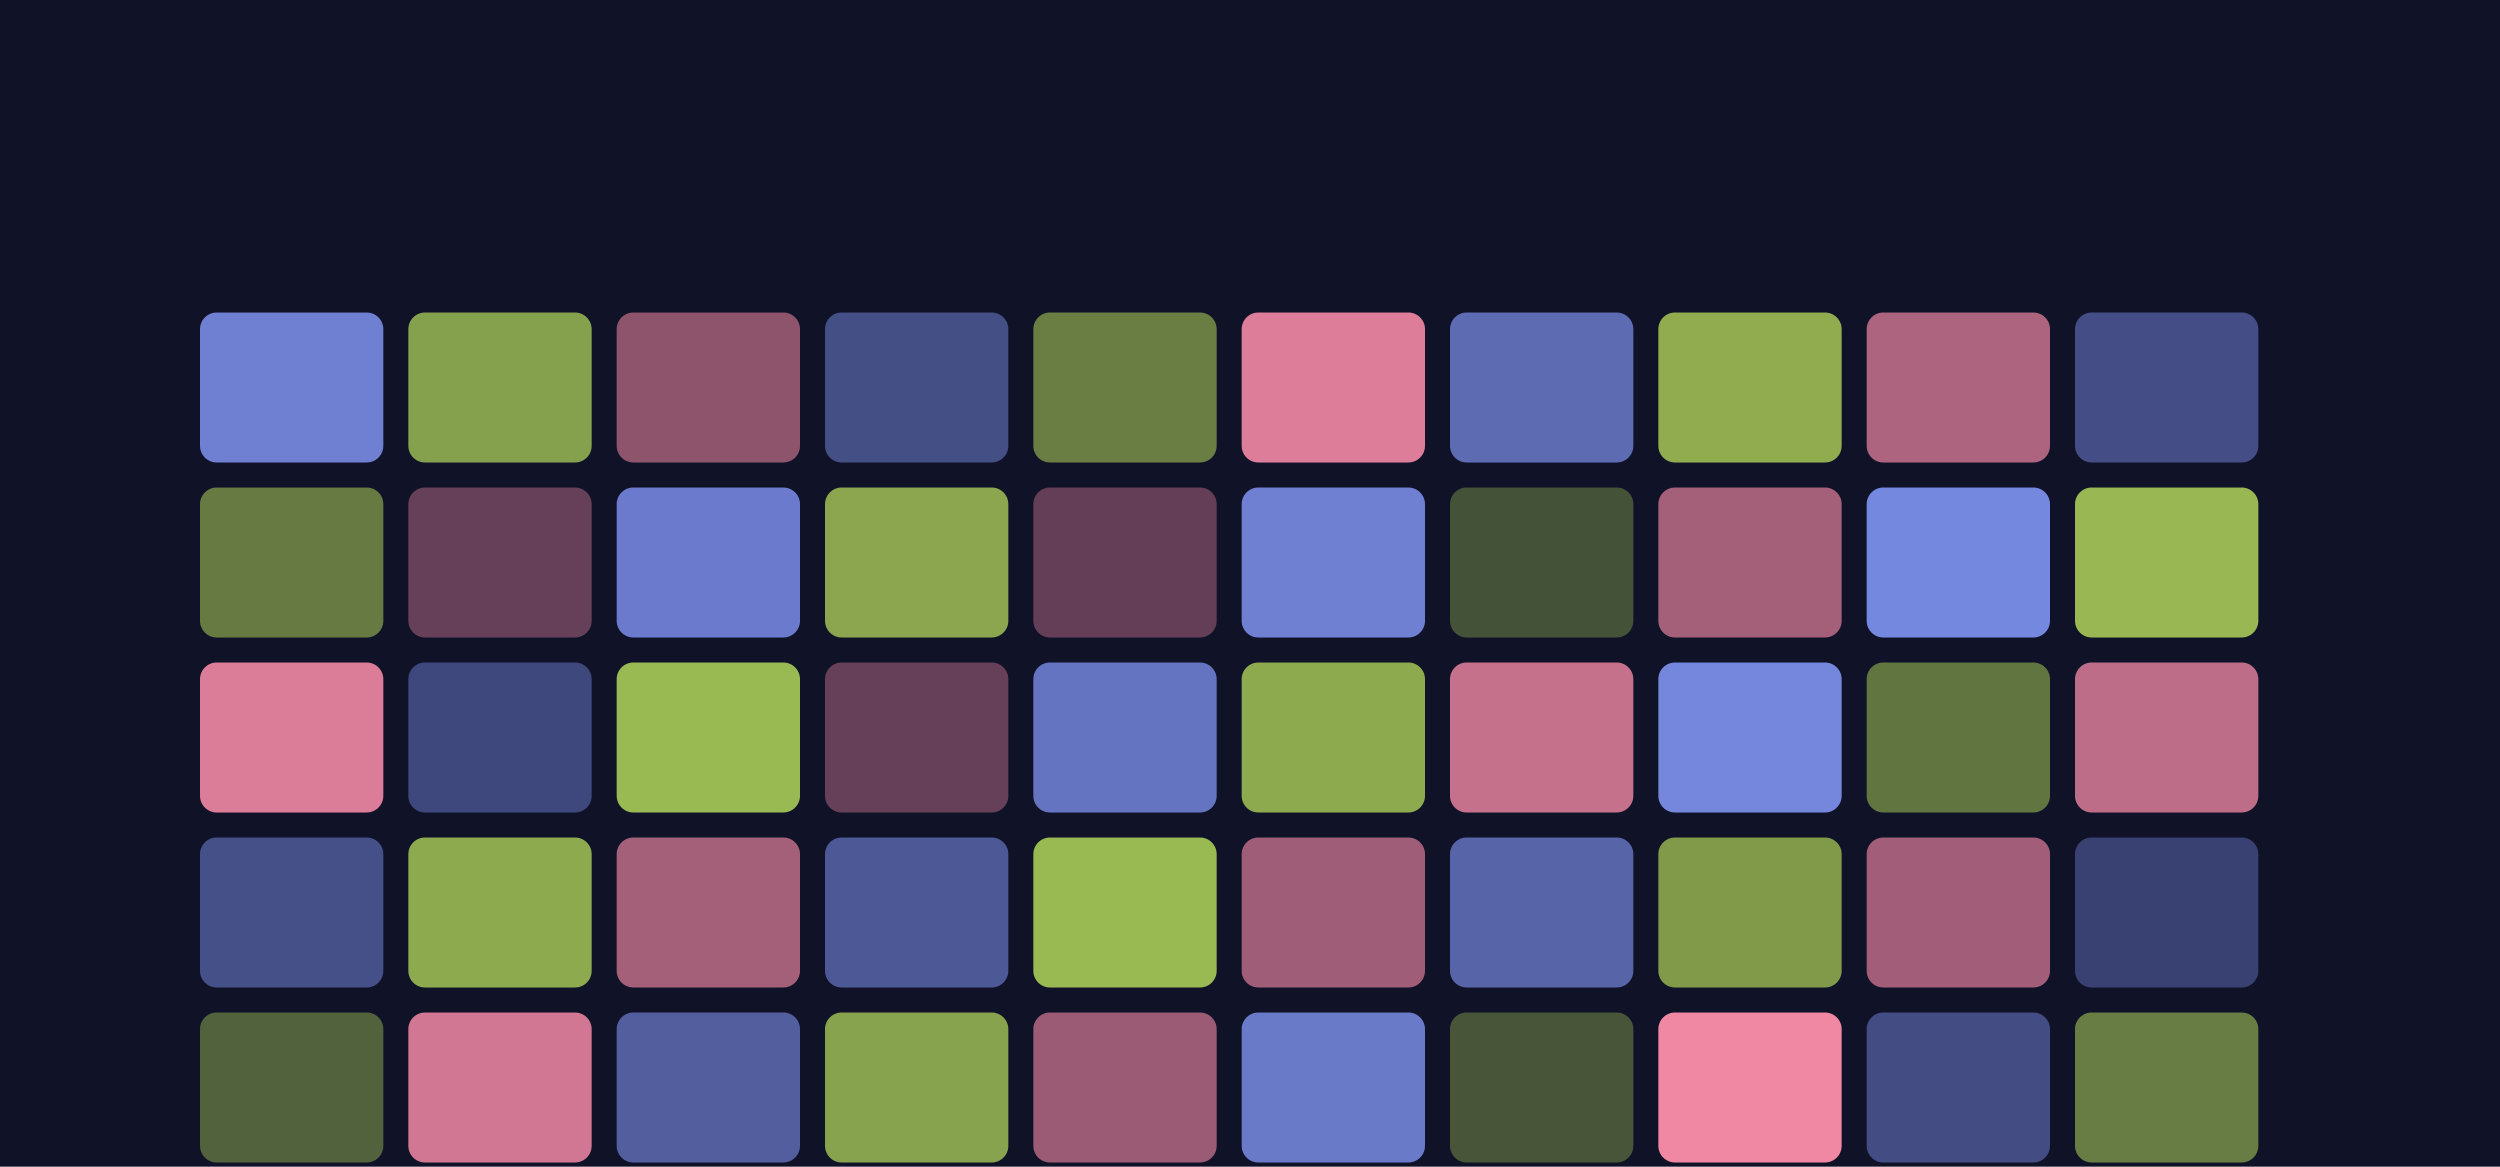
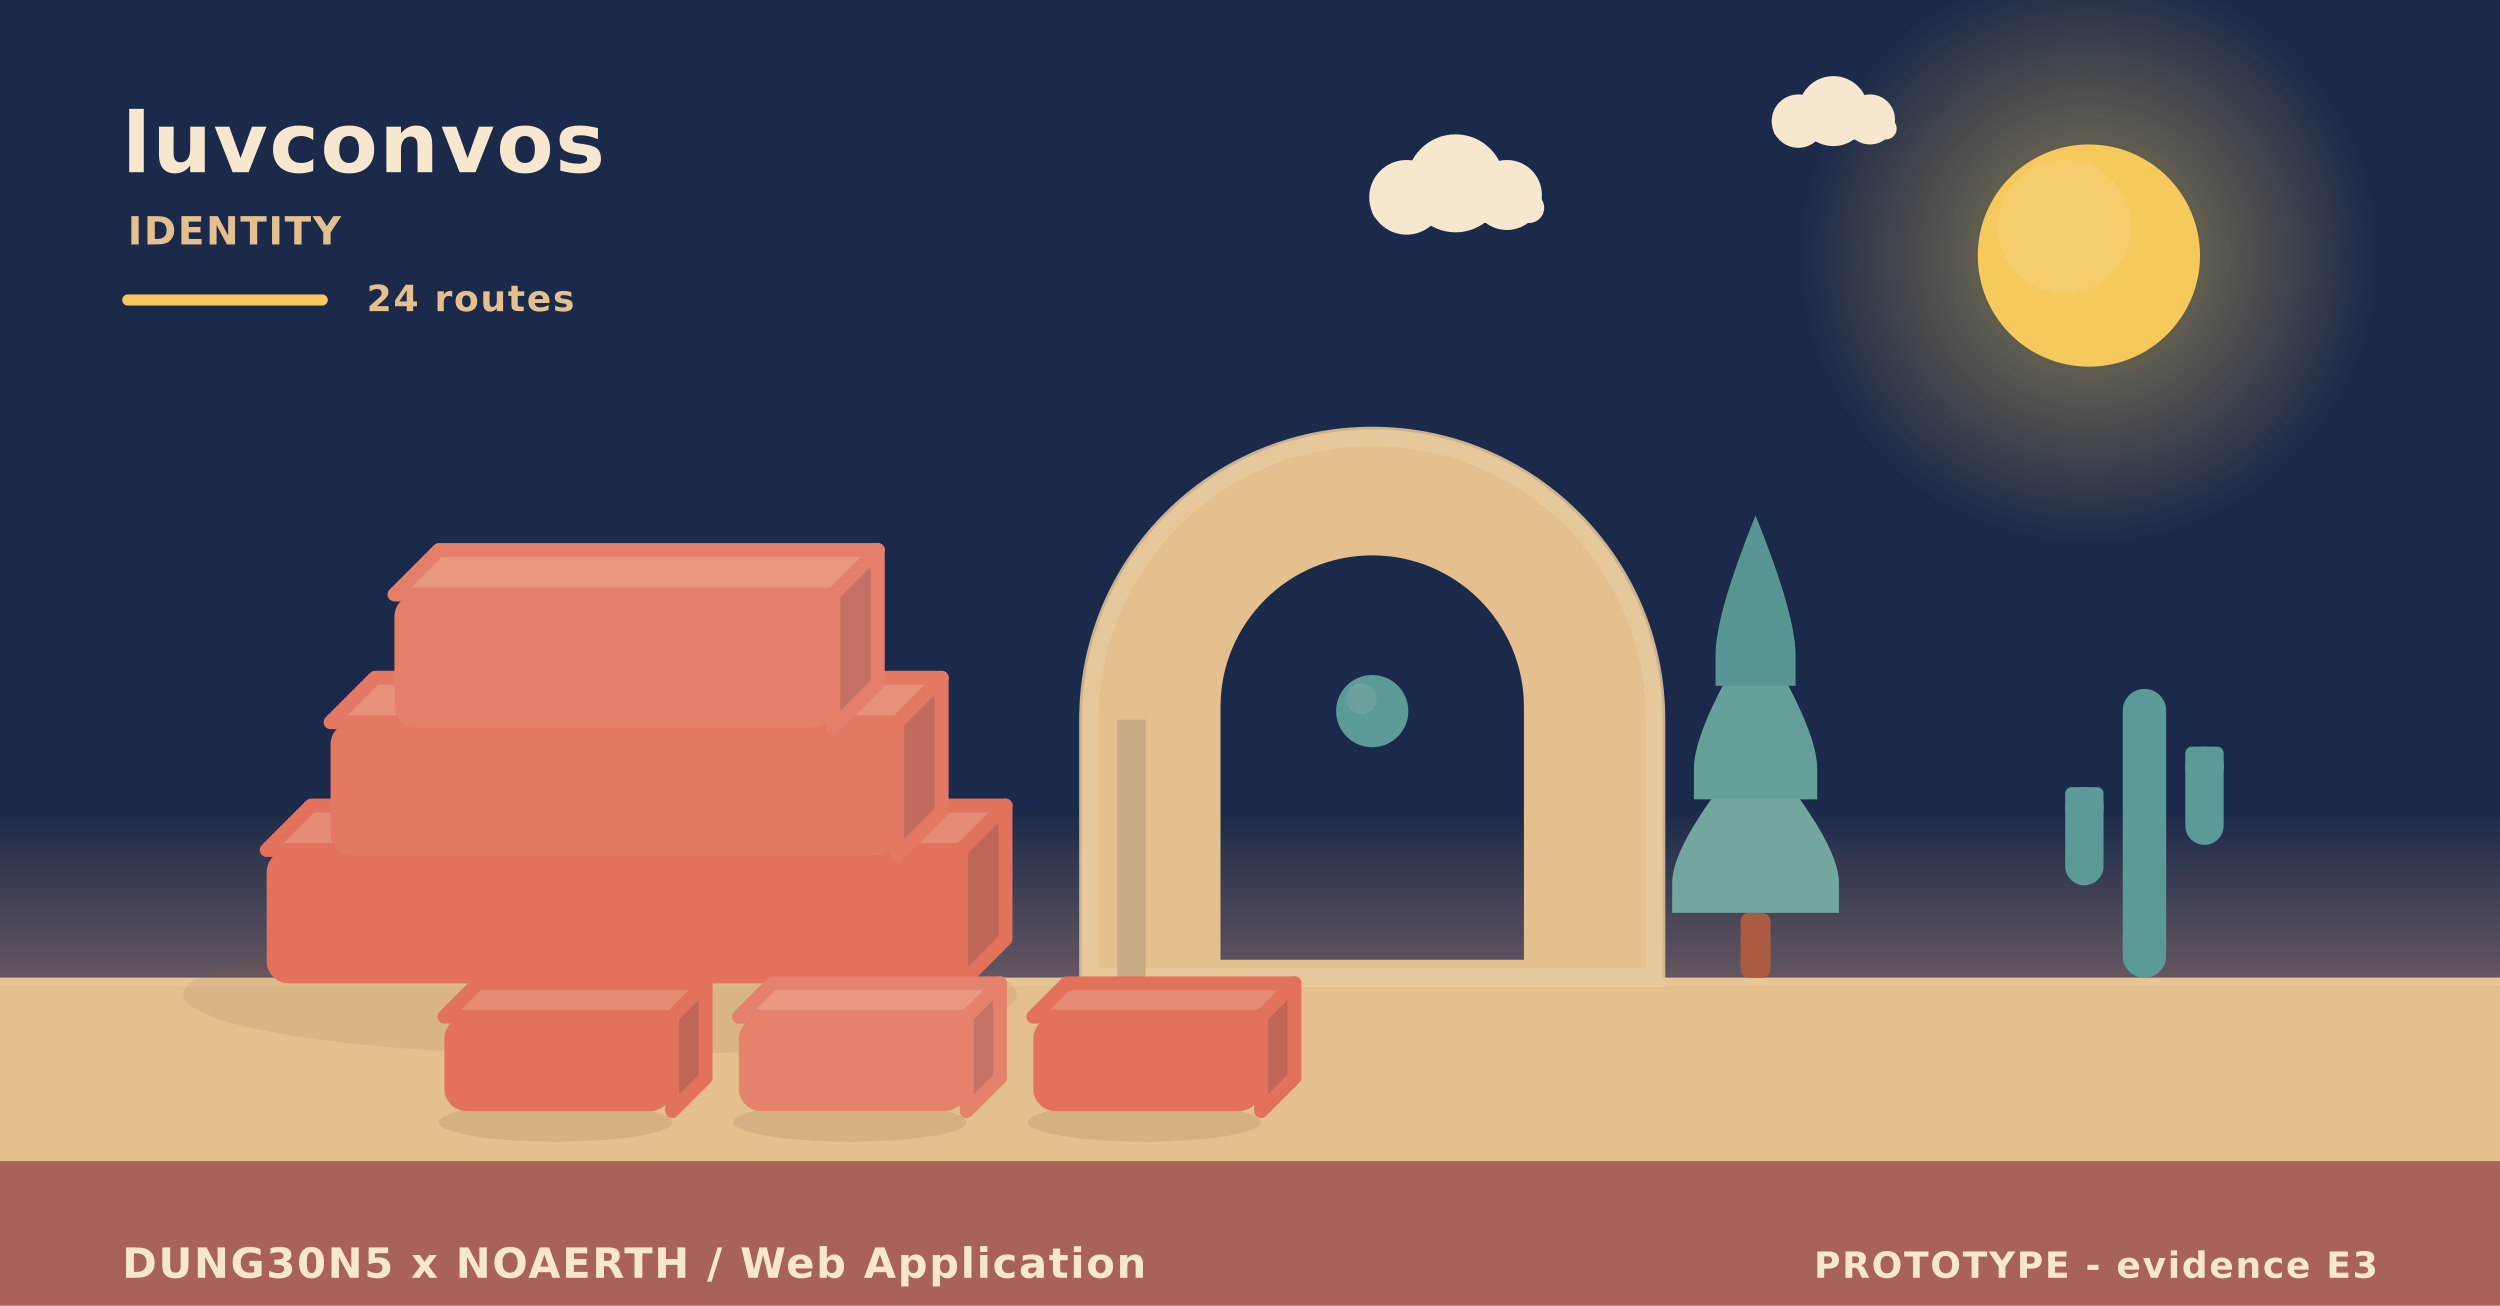
- <svg xmlns="http://www.w3.org/2000/svg" viewBox="0 0 1200 560" width="1200" height="560" role="img" aria-label="luvconvos hero">
-   <rect width="1200" height="560" fill="#101228" />
-   <defs>
-     <linearGradient id="gh" x1="0" y1="0" x2="1" y2="1">
-       <stop offset="0%" stop-color="#8093f1" />
-       <stop offset="100%" stop-color="#a7c957" />
-     </linearGradient>
-   </defs>
-   <rect x="96.00" y="150.00" width="88.00" height="72.00" rx="8.00" fill="#8093f1" opacity="0.84" />
-   <rect x="196.00" y="150.00" width="88.00" height="72.00" rx="8.00" fill="#a7c957" opacity="0.78" />
-   <rect x="296.00" y="150.00" width="88.00" height="72.00" rx="8.00" fill="#ff8fab" opacity="0.52" />
-   <rect x="396.00" y="150.00" width="88.00" height="72.00" rx="8.00" fill="#8093f1" opacity="0.47" />
-   <rect x="496.00" y="150.00" width="88.00" height="72.00" rx="8.00" fill="#a7c957" opacity="0.59" />
-   <rect x="596.00" y="150.00" width="88.00" height="72.00" rx="8.00" fill="#ff8fab" opacity="0.86" />
-   <rect x="696.00" y="150.00" width="88.00" height="72.00" rx="8.00" fill="#8093f1" opacity="0.69" />
-   <rect x="796.00" y="150.00" width="88.00" height="72.00" rx="8.00" fill="#a7c957" opacity="0.84" />
-   <rect x="896.00" y="150.00" width="88.00" height="72.00" rx="8.00" fill="#ff8fab" opacity="0.66" />
-   <rect x="996.00" y="150.00" width="88.00" height="72.00" rx="8.00" fill="#8093f1" opacity="0.46" />
-   <rect x="96.00" y="234.00" width="88.00" height="72.00" rx="8.00" fill="#a7c957" opacity="0.57" />
-   <rect x="196.00" y="234.00" width="88.00" height="72.00" rx="8.00" fill="#ff8fab" opacity="0.36" />
-   <rect x="296.00" y="234.00" width="88.00" height="72.00" rx="8.00" fill="#8093f1" opacity="0.81" />
-   <rect x="396.00" y="234.00" width="88.00" height="72.00" rx="8.00" fill="#a7c957" opacity="0.81" />
-   <rect x="496.00" y="234.00" width="88.00" height="72.00" rx="8.00" fill="#ff8fab" opacity="0.35" />
-   <rect x="596.00" y="234.00" width="88.00" height="72.00" rx="8.00" fill="#8093f1" opacity="0.85" />
-   <rect x="696.00" y="234.00" width="88.00" height="72.00" rx="8.00" fill="#a7c957" opacity="0.35" />
-   <rect x="796.00" y="234.00" width="88.00" height="72.00" rx="8.00" fill="#ff8fab" opacity="0.62" />
-   <rect x="896.00" y="234.00" width="88.00" height="72.00" rx="8.00" fill="#8093f1" opacity="0.91" />
-   <rect x="996.00" y="234.00" width="88.00" height="72.00" rx="8.00" fill="#a7c957" opacity="0.90" />
-   <rect x="96.00" y="318.00" width="88.00" height="72.00" rx="8.00" fill="#ff8fab" opacity="0.85" />
-   <rect x="196.00" y="318.00" width="88.00" height="72.00" rx="8.00" fill="#8093f1" opacity="0.42" />
-   <rect x="296.00" y="318.00" width="88.00" height="72.00" rx="8.00" fill="#a7c957" opacity="0.91" />
-   <rect x="396.00" y="318.00" width="88.00" height="72.00" rx="8.00" fill="#ff8fab" opacity="0.36" />
-   <rect x="496.00" y="318.00" width="88.00" height="72.00" rx="8.00" fill="#8093f1" opacity="0.76" />
-   <rect x="596.00" y="318.00" width="88.00" height="72.00" rx="8.00" fill="#a7c957" opacity="0.83" />
-   <rect x="696.00" y="318.00" width="88.00" height="72.00" rx="8.00" fill="#ff8fab" opacity="0.76" />
-   <rect x="796.00" y="318.00" width="88.00" height="72.00" rx="8.00" fill="#8093f1" opacity="0.90" />
-   <rect x="896.00" y="318.00" width="88.00" height="72.00" rx="8.00" fill="#a7c957" opacity="0.54" />
-   <rect x="996.00" y="318.00" width="88.00" height="72.00" rx="8.00" fill="#ff8fab" opacity="0.73" />
-   <rect x="96.00" y="402.00" width="88.00" height="72.00" rx="8.00" fill="#8093f1" opacity="0.48" />
-   <rect x="196.00" y="402.00" width="88.00" height="72.00" rx="8.00" fill="#a7c957" opacity="0.83" />
-   <rect x="296.00" y="402.00" width="88.00" height="72.00" rx="8.00" fill="#ff8fab" opacity="0.62" />
-   <rect x="396.00" y="402.00" width="88.00" height="72.00" rx="8.00" fill="#8093f1" opacity="0.55" />
-   <rect x="496.00" y="402.00" width="88.00" height="72.00" rx="8.00" fill="#a7c957" opacity="0.91" />
-   <rect x="596.00" y="402.00" width="88.00" height="72.00" rx="8.00" fill="#ff8fab" opacity="0.60" />
-   <rect x="696.00" y="402.00" width="88.00" height="72.00" rx="8.00" fill="#8093f1" opacity="0.64" />
-   <rect x="796.00" y="402.00" width="88.00" height="72.00" rx="8.00" fill="#a7c957" opacity="0.74" />
-   <rect x="896.00" y="402.00" width="88.00" height="72.00" rx="8.00" fill="#ff8fab" opacity="0.61" />
-   <rect x="996.00" y="402.00" width="88.00" height="72.00" rx="8.00" fill="#8093f1" opacity="0.37" />
-   <rect x="96.00" y="486.00" width="88.00" height="72.00" rx="8.00" fill="#a7c957" opacity="0.44" />
-   <rect x="196.00" y="486.00" width="88.00" height="72.00" rx="8.00" fill="#ff8fab" opacity="0.81" />
-   <rect x="296.00" y="486.00" width="88.00" height="72.00" rx="8.00" fill="#8093f1" opacity="0.59" />
-   <rect x="396.00" y="486.00" width="88.00" height="72.00" rx="8.00" fill="#a7c957" opacity="0.79" />
-   <rect x="496.00" y="486.00" width="88.00" height="72.00" rx="8.00" fill="#ff8fab" opacity="0.58" />
-   <rect x="596.00" y="486.00" width="88.00" height="72.00" rx="8.00" fill="#8093f1" opacity="0.80" />
-   <rect x="696.00" y="486.00" width="88.00" height="72.00" rx="8.00" fill="#a7c957" opacity="0.37" />
-   <rect x="796.00" y="486.00" width="88.00" height="72.00" rx="8.00" fill="#ff8fab" opacity="0.94" />
-   <rect x="896.00" y="486.00" width="88.00" height="72.00" rx="8.00" fill="#8093f1" opacity="0.45" />
-   <rect x="996.00" y="486.00" width="88.00" height="72.00" rx="8.00" fill="#a7c957" opacity="0.58" />
+ <svg xmlns="http://www.w3.org/2000/svg" width="900" height="470" viewBox="0 0 900 470" role="img" aria-label="luvconvos - identity">
+   <linearGradient id="skyh" x1="0" y1="0" x2="0" y2="1">
+     <stop offset="0" stop-color="#1b2a4a" />
+     <stop offset="0.62" stop-color="#1b2a4a" />
+     <stop offset="1" stop-color="#f3ad8a" />
+   </linearGradient>
+   <rect width="900" height="470" fill="url(#skyh)" />
+   <radialGradient id="sunh">
+     <stop offset="0.35" stop-color="#f5c95c" stop-opacity="0.34" />
+     <stop offset="1" stop-color="#f5c95c" stop-opacity="0" />
+   </radialGradient>
+   <circle cx="752" cy="92" r="104" fill="url(#sunh)" />
+   <circle cx="752" cy="92" r="40" fill="#f5c95c" />
+   <circle cx="743.2" cy="81.6" r="24" fill="#f5d27e" opacity="0.5" />
+   <g>
+     <circle cx="524" cy="66" r="17.64" fill="#f6e7ce" />
+     <circle cx="506.36" cy="71.04" r="13.44" fill="#f6e7ce" />
+     <circle cx="542.48" cy="70.2" r="12.6" fill="#f6e7ce" />
+     <rect x="493.76" y="69.36" width="62.16" height="10.92" rx="5.46" fill="#f6e7ce" />
+   </g>
+   <g>
+     <circle cx="660" cy="40" r="12.6" fill="#f6e7ce" />
+     <circle cx="647.4" cy="43.6" r="9.6" fill="#f6e7ce" />
+     <circle cx="673.2" cy="43" r="9" fill="#f6e7ce" />
+     <rect x="638.4" y="42.4" width="44.4" height="7.8" rx="3.9" fill="#f6e7ce" />
+   </g>
+   <rect x="0" y="352" width="900" height="118" fill="#e3c08d" />
+   <rect x="0" y="352" width="900" height="3" fill="#e6c596" />
+   <text x="44" y="62" font-family="Verdana,DejaVu Sans,sans-serif" font-size="30" font-weight="700" letter-spacing="0.6" fill="#f6e7ce" text-anchor="start">luvconvos</text>
+   <text x="46" y="88" font-family="Verdana,DejaVu Sans,sans-serif" font-size="14" font-weight="700" letter-spacing="0.6" fill="#e3c08d" text-anchor="start">IDENTITY</text>
+   <rect x="44" y="106" width="74" height="4" rx="2" fill="#f5c95c" />
+   <text x="132" y="112" font-family="Verdana,DejaVu Sans,sans-serif" font-size="13" font-weight="700" letter-spacing="0.6" fill="#e3c08d" text-anchor="start">24 routes</text>
+   <ellipse cx="216" cy="358" rx="150" ry="22" fill="rgba(138,90,68,0.11)" />
+   <path d="M96,306 L346,306 L362,290 L112,290 Z" fill="#e68c74" stroke="#e2725b" stroke-width="5" stroke-linejoin="round" />
+   <path d="M346,306 L362,290 L362,338 L346,354 Z" fill="#c06658" stroke="#e2725b" stroke-width="5" stroke-linejoin="round" />
+   <rect x="96" y="306" width="250" height="48" rx="8" fill="#e2725b" />
+   <path d="M119,260 L323,260 L339,244 L135,244 Z" fill="#e7917a" stroke="#e37962" stroke-width="5" stroke-linejoin="round" />
+   <path d="M323,260 L339,244 L339,292 L323,308 Z" fill="#c16c5e" stroke="#e37962" stroke-width="5" stroke-linejoin="round" />
+   <rect x="119" y="260" width="204" height="48" rx="8" fill="#e37962" />
+   <path d="M142,214 L300,214 L316,198 L158,198 Z" fill="#e8977f" stroke="#e48069" stroke-width="5" stroke-linejoin="round" />
+   <path d="M300,214 L316,198 L316,246 L300,262 Z" fill="#c27164" stroke="#e48069" stroke-width="5" stroke-linejoin="round" />
+   <rect x="142" y="214" width="158" height="48" rx="8" fill="#e48069" />
+   <path d="M392,352 L392,259.12 A102,102 0 0 1 596,259.12 L596,352 Z M436.88,348 L436.88,254.55 A57.12,57.12 0 0 1 551.12,254.55 L551.12,348 Z" fill="#e3c08d" fill-rule="evenodd" stroke="#e3c08d" stroke-width="5" stroke-linejoin="round" />
+   <path d="M392,352 L392,259.12 A102,102 0 0 1 596,259.12 L596,352 Z" fill="none" stroke="#e8c99d" stroke-width="7" stroke-linecap="round" opacity="0.85" />
+   <rect x="402.2" y="259.12" width="10.2" height="92.88" fill="#c7ab84" />
+   <circle cx="494" cy="256" r="13" fill="#5b9a97" />
+   <circle cx="490.1" cy="251.58" r="5.46" fill="#7aa9a2" opacity="0.55" />
+   <rect x="626.6" y="328.64" width="10.8" height="23.36" rx="3" fill="#ac5b43" />
+   <path d="M632,267.32 Q602,302.89 602,317.6 Q602,328.64 602,328.64 L662,328.64 Q662,328.64 662,317.6 Q662,302.89 632,267.32 Z" fill="#74a6a0" />
+   <path d="M632,226.44 Q609.8,262.01 609.8,276.72 Q609.8,287.76 609.8,287.76 L654.2,287.76 Q654.2,287.76 654.2,276.72 Q654.2,262.01 632,226.44 Z" fill="#649f9a" />
+   <path d="M632,185.56 Q617.6,221.13 617.6,235.84 Q617.6,246.88 617.6,246.88 L646.4,246.88 Q646.4,246.88 646.4,235.84 Q646.4,221.13 632,185.56 Z" fill="#589694" />
+   <rect x="764.18" y="248" width="15.64" height="104" rx="7.82" fill="#5b9a97" />
+   <rect x="743.48" y="283.36" width="13.8" height="35.36" rx="6.9" fill="#5b9a97" />
+   <rect x="743.48" y="283.36" width="13.8" height="10.4" rx="2.3" fill="#5b9a97" />
+   <rect x="786.72" y="268.8" width="13.8" height="35.36" rx="6.9" fill="#5b9a97" />
+   <rect x="786.72" y="268.8" width="13.8" height="10.4" rx="2.3" fill="#5b9a97" />
+   <ellipse cx="200" cy="404" rx="42" ry="7" fill="rgba(138,90,68,0.15)" />
+   <path d="M160,366 L242,366 L254,354 L172,354 Z" fill="#e68c74" stroke="#e2725b" stroke-width="5" stroke-linejoin="round" />
+   <path d="M242,366 L254,354 L254,388 L242,400 Z" fill="#c06658" stroke="#e2725b" stroke-width="5" stroke-linejoin="round" />
+   <rect x="160" y="366" width="82" height="34" rx="8" fill="#e2725b" />
+   <ellipse cx="306" cy="404" rx="42" ry="7" fill="rgba(138,90,68,0.15)" />
+   <path d="M266,366 L348,366 L360,354 L278,354 Z" fill="#e99881" stroke="#e5826b" stroke-width="5" stroke-linejoin="round" />
+   <path d="M348,366 L360,354 L360,388 L348,400 Z" fill="#c37365" stroke="#e5826b" stroke-width="5" stroke-linejoin="round" />
+   <rect x="266" y="366" width="82" height="34" rx="8" fill="#e5826b" />
+   <ellipse cx="412" cy="404" rx="42" ry="7" fill="rgba(138,90,68,0.15)" />
+   <path d="M372,366 L454,366 L466,354 L384,354 Z" fill="#e68c74" stroke="#e2725b" stroke-width="5" stroke-linejoin="round" />
+   <path d="M454,366 L466,354 L466,388 L454,400 Z" fill="#c06658" stroke="#e2725b" stroke-width="5" stroke-linejoin="round" />
+   <rect x="372" y="366" width="82" height="34" rx="8" fill="#e2725b" />
+   <rect x="0" y="418" width="900" height="52" rx="0" fill="#a65c56" opacity="0.94" />
+   <text x="44" y="460" font-family="Verdana,DejaVu Sans,sans-serif" font-size="15" font-weight="700" letter-spacing="0.6" fill="#f6e7ce" text-anchor="start">DUNG30N5 x NOAERTH  /  Web Application</text>
+   <text x="856" y="460" font-family="Verdana,DejaVu Sans,sans-serif" font-size="13" font-weight="700" letter-spacing="0.6" fill="#f6e7ce" text-anchor="end">PROTOTYPE  -  evidence E3</text>
</svg>
